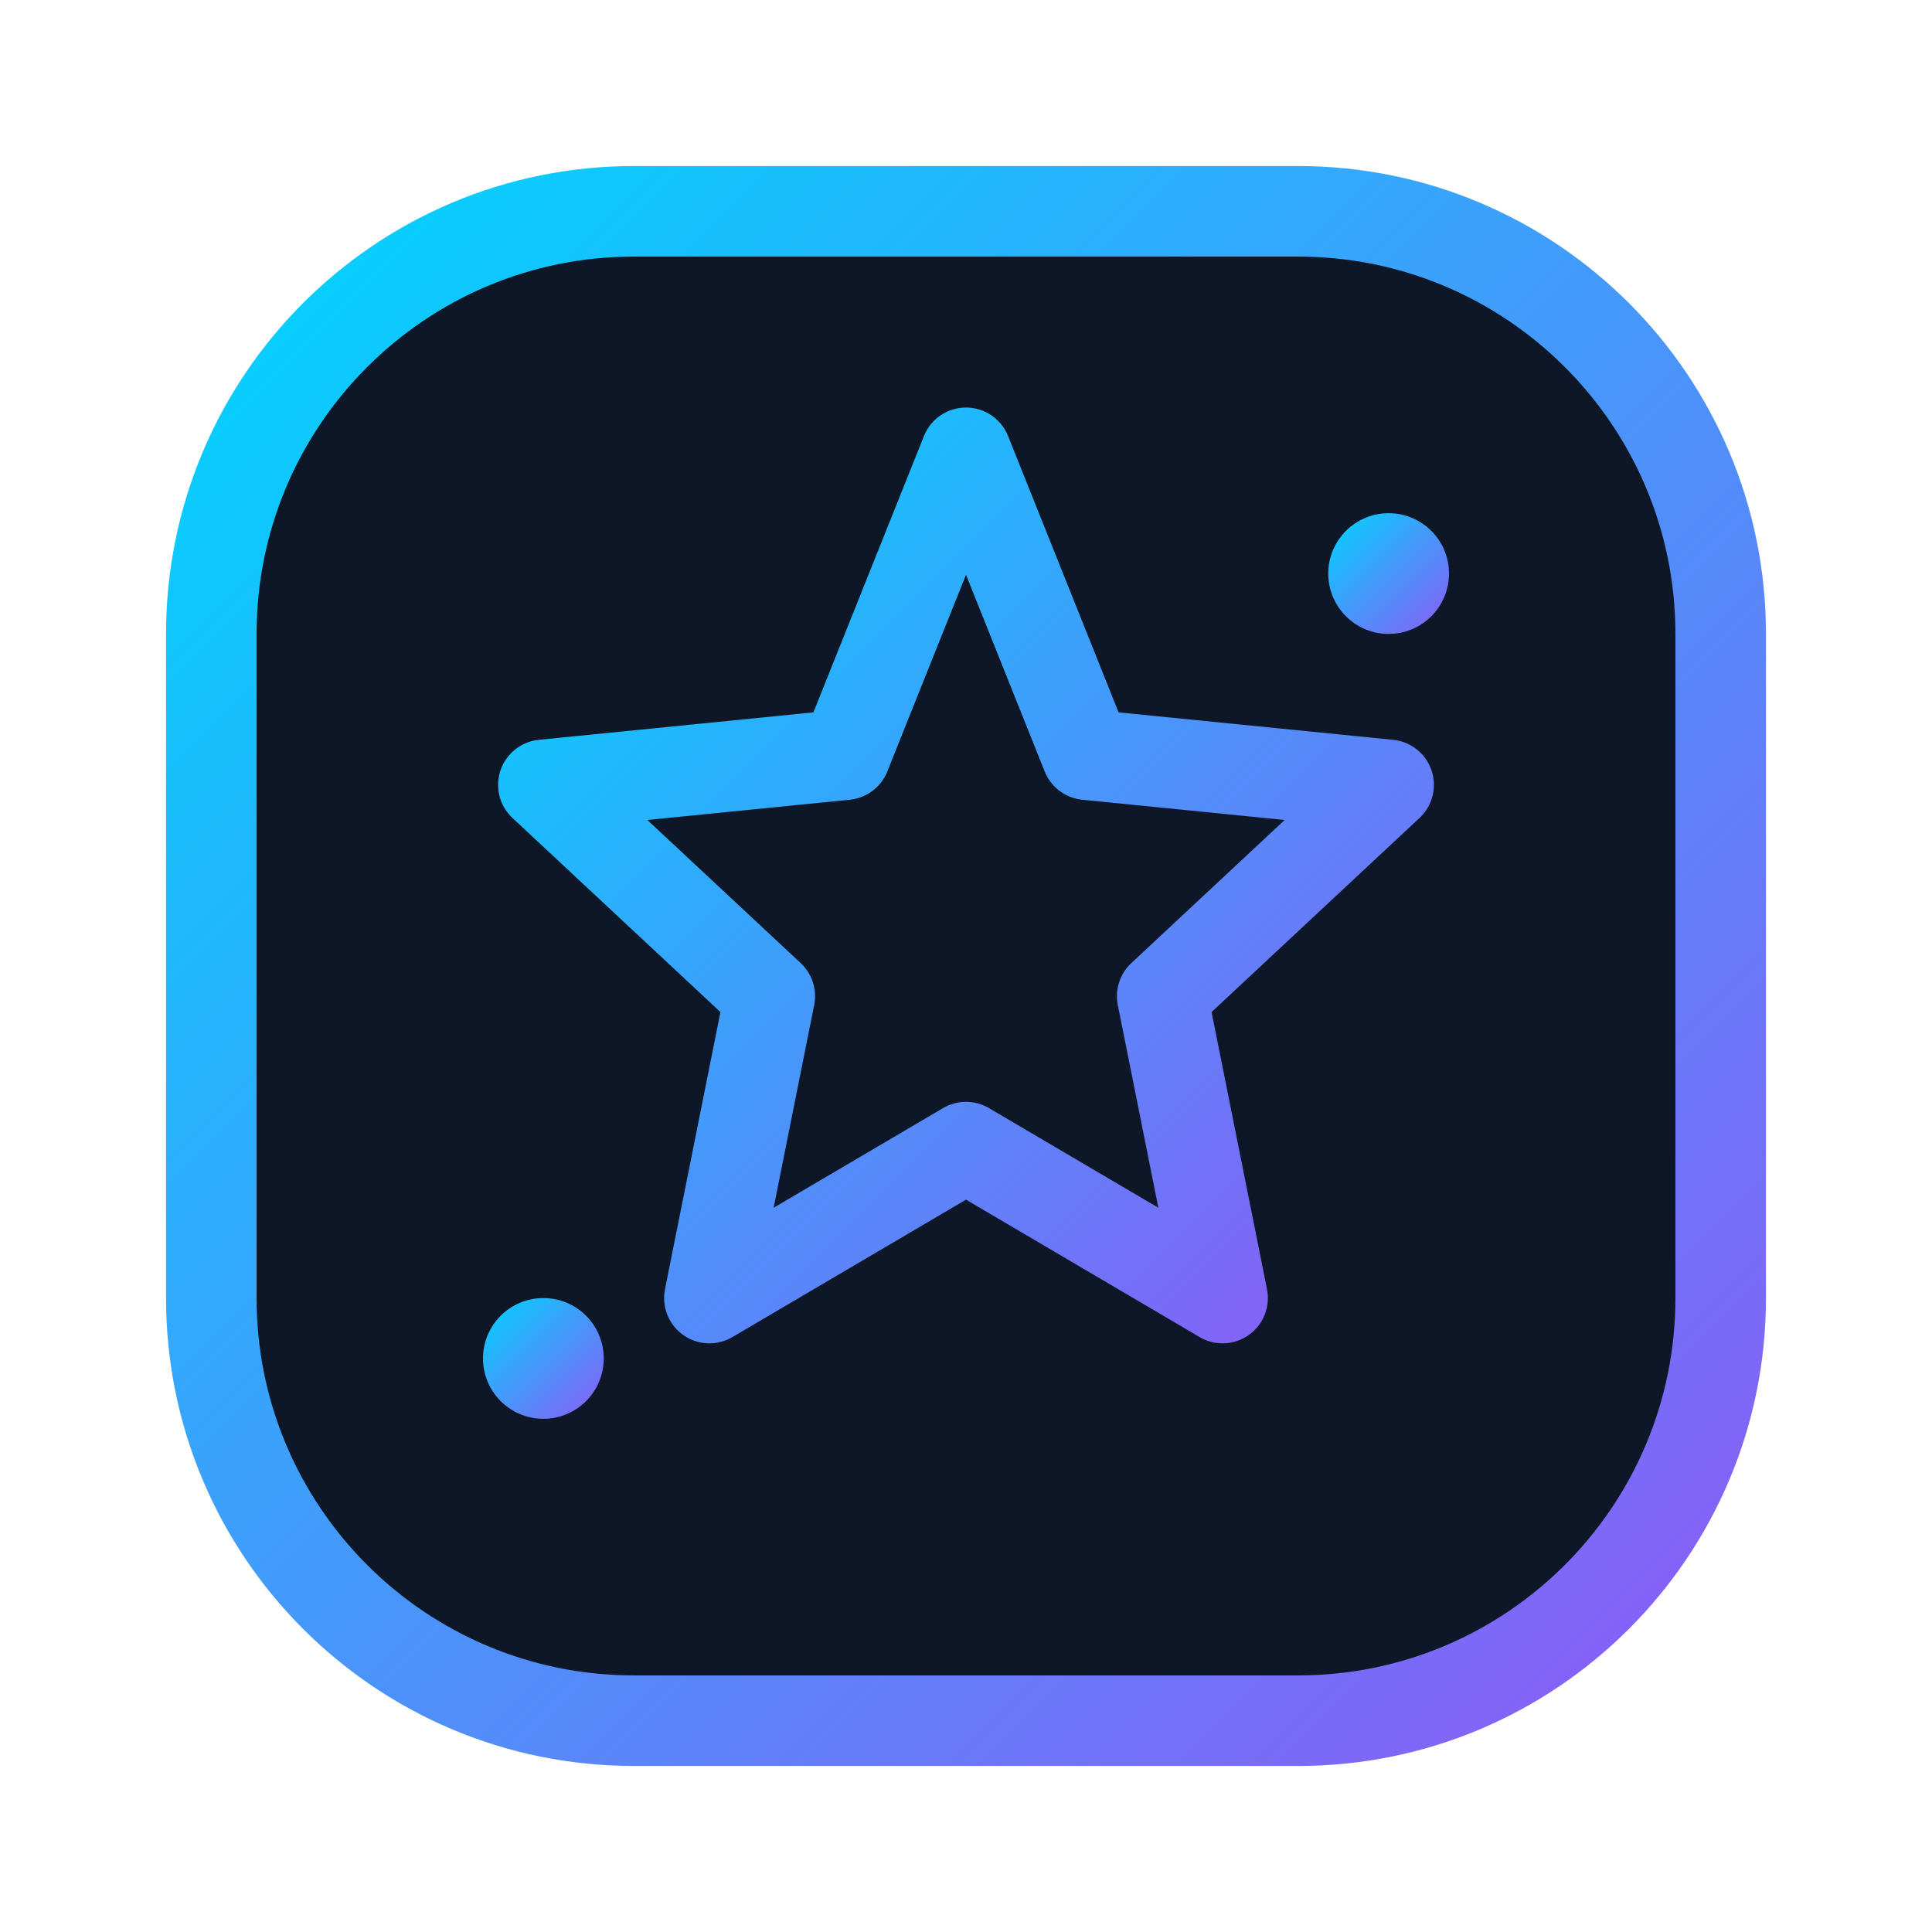
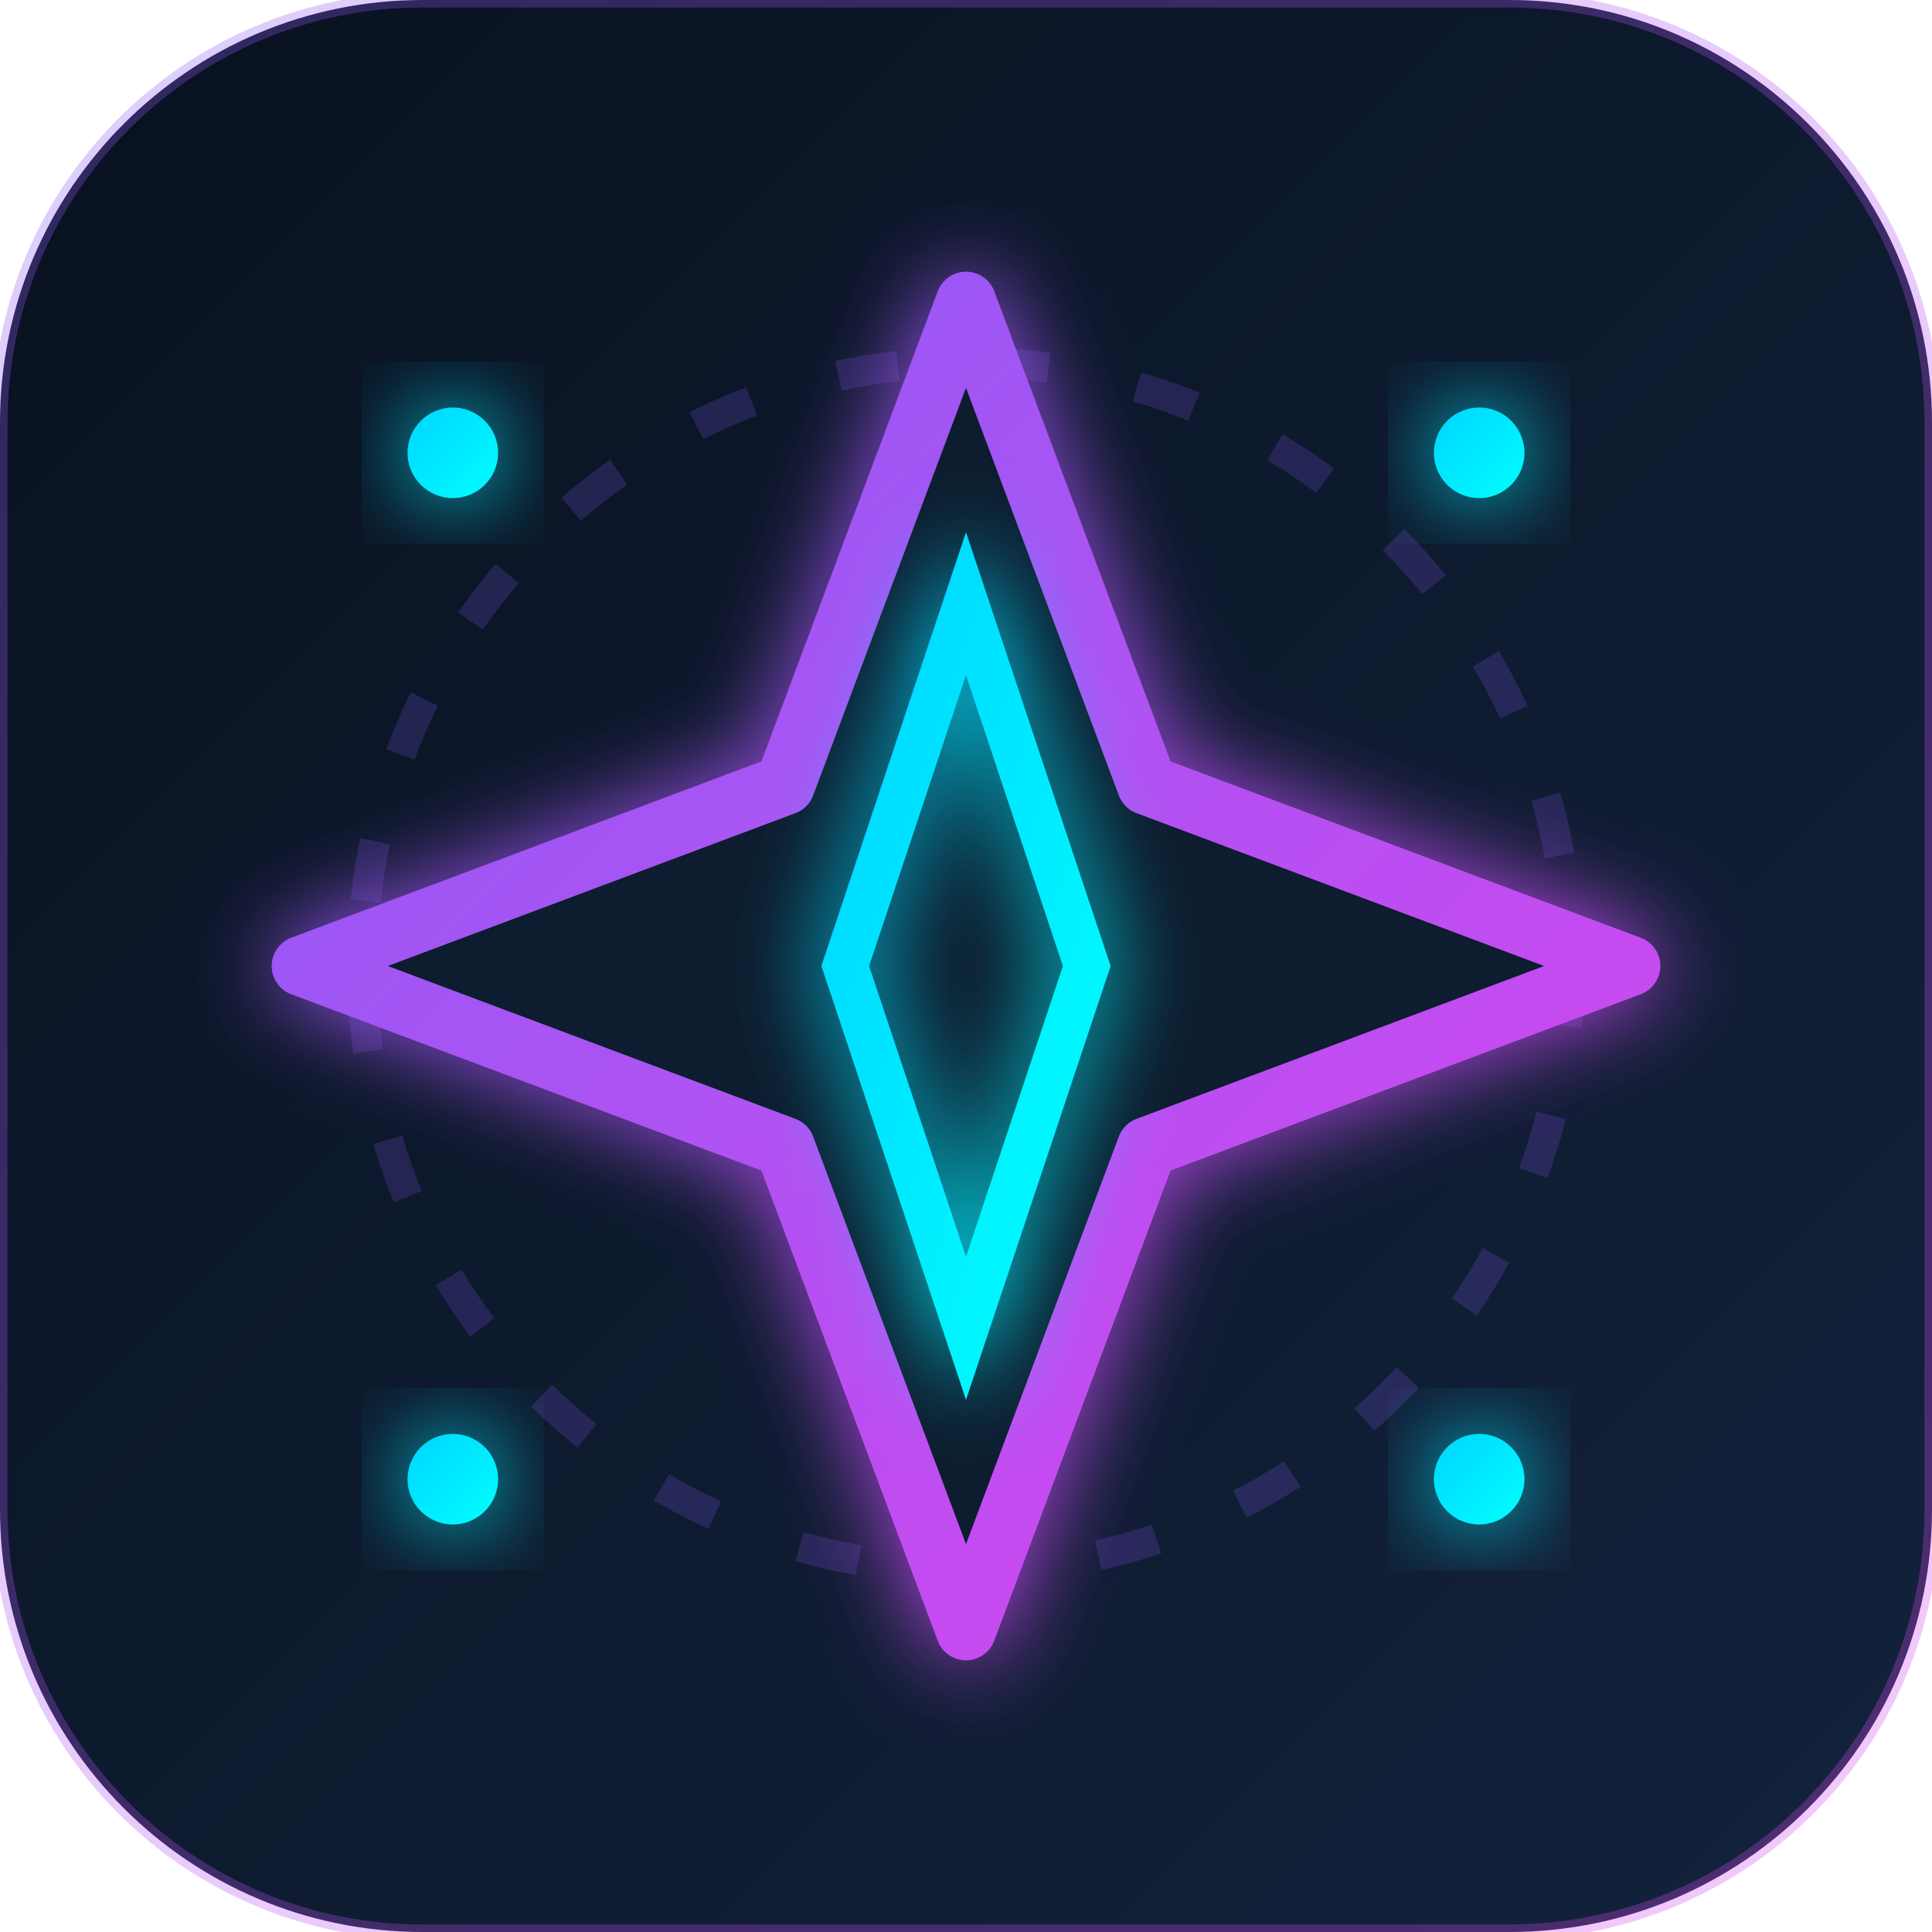
<svg xmlns="http://www.w3.org/2000/svg" viewBox="0 0 128 128" role="img" aria-labelledby="t d">
  <defs>
-     <linearGradient id="g" x1="0" x2="1" y1="0" y2="1">
+     <linearGradient id="bg" x1="0" y1="0" x2="1" y2="1">
+       <stop offset="0%" stop-color="#08111f" />
+       <stop offset="100%" stop-color="#13233d" />
+     </linearGradient>
+     <linearGradient id="nC" x1="0" y1="0" x2="1" y2="1">
      <stop offset="0%" stop-color="#00d4ff" />
-       <stop offset="100%" stop-color="#8b5cf6" />
+       <stop offset="100%" stop-color="#00ffff" />
    </linearGradient>
+     <linearGradient id="nP" x1="0" y1="0" x2="1" y2="1">
+       <stop offset="0%" stop-color="#8b5cf6" />
+       <stop offset="100%" stop-color="#d946ef" />
+     </linearGradient>
+     <filter id="nG" x="-50%" y="-50%" width="200%" height="200%">
+       <feGaussianBlur stdDeviation="3" result="blur" />
+       <feMerge>
+         <feMergeNode in="blur" />
+         <feMergeNode in="SourceGraphic" />
+       </feMerge>
+     </filter>
  </defs>
-   <rect x="14" y="14" width="100" height="100" rx="28" fill="#0d1727" stroke="url(#g)" stroke-width="6" />
-   <path d="M64 30l8 20 20 2-15 14 4 20-17-10-17 10 4-20-15-14 20-2 8-20Z" fill="none" stroke="url(#g)" stroke-width="6" stroke-linejoin="round" />
-   <circle cx="92" cy="38" r="4" fill="url(#g)" />
-   <circle cx="36" cy="90" r="4" fill="url(#g)" />
+   <rect width="128" height="128" rx="28" fill="url(#bg)" />
+   <rect width="128" height="128" rx="28" fill="none" stroke="url(#nP)" stroke-width="1" opacity="0.3" />
+   <circle cx="64" cy="64" r="40" fill="none" stroke="rgba(139, 92, 246, 0.2)" stroke-width="2" stroke-dasharray="4 6" />
+   <path d="M 64 20 L 76 52 L 108 64 L 76 76 L 64 108 L 52 76 L 20 64 L 52 52 Z" fill="#0f1b2e" stroke="url(#nP)" stroke-width="4" stroke-linejoin="round" filter="url(#nG)" />
+   <path d="M 64 40 L 72 64 L 64 88 L 56 64 Z" fill="none" stroke="url(#nC)" stroke-width="3" filter="url(#nG)" />
+   <circle cx="30" cy="30" r="3" fill="url(#nC)" filter="url(#nG)" />
+   <circle cx="98" cy="30" r="3" fill="url(#nC)" filter="url(#nG)" />
+   <circle cx="30" cy="98" r="3" fill="url(#nC)" filter="url(#nG)" />
+   <circle cx="98" cy="98" r="3" fill="url(#nC)" filter="url(#nG)" />
</svg>
